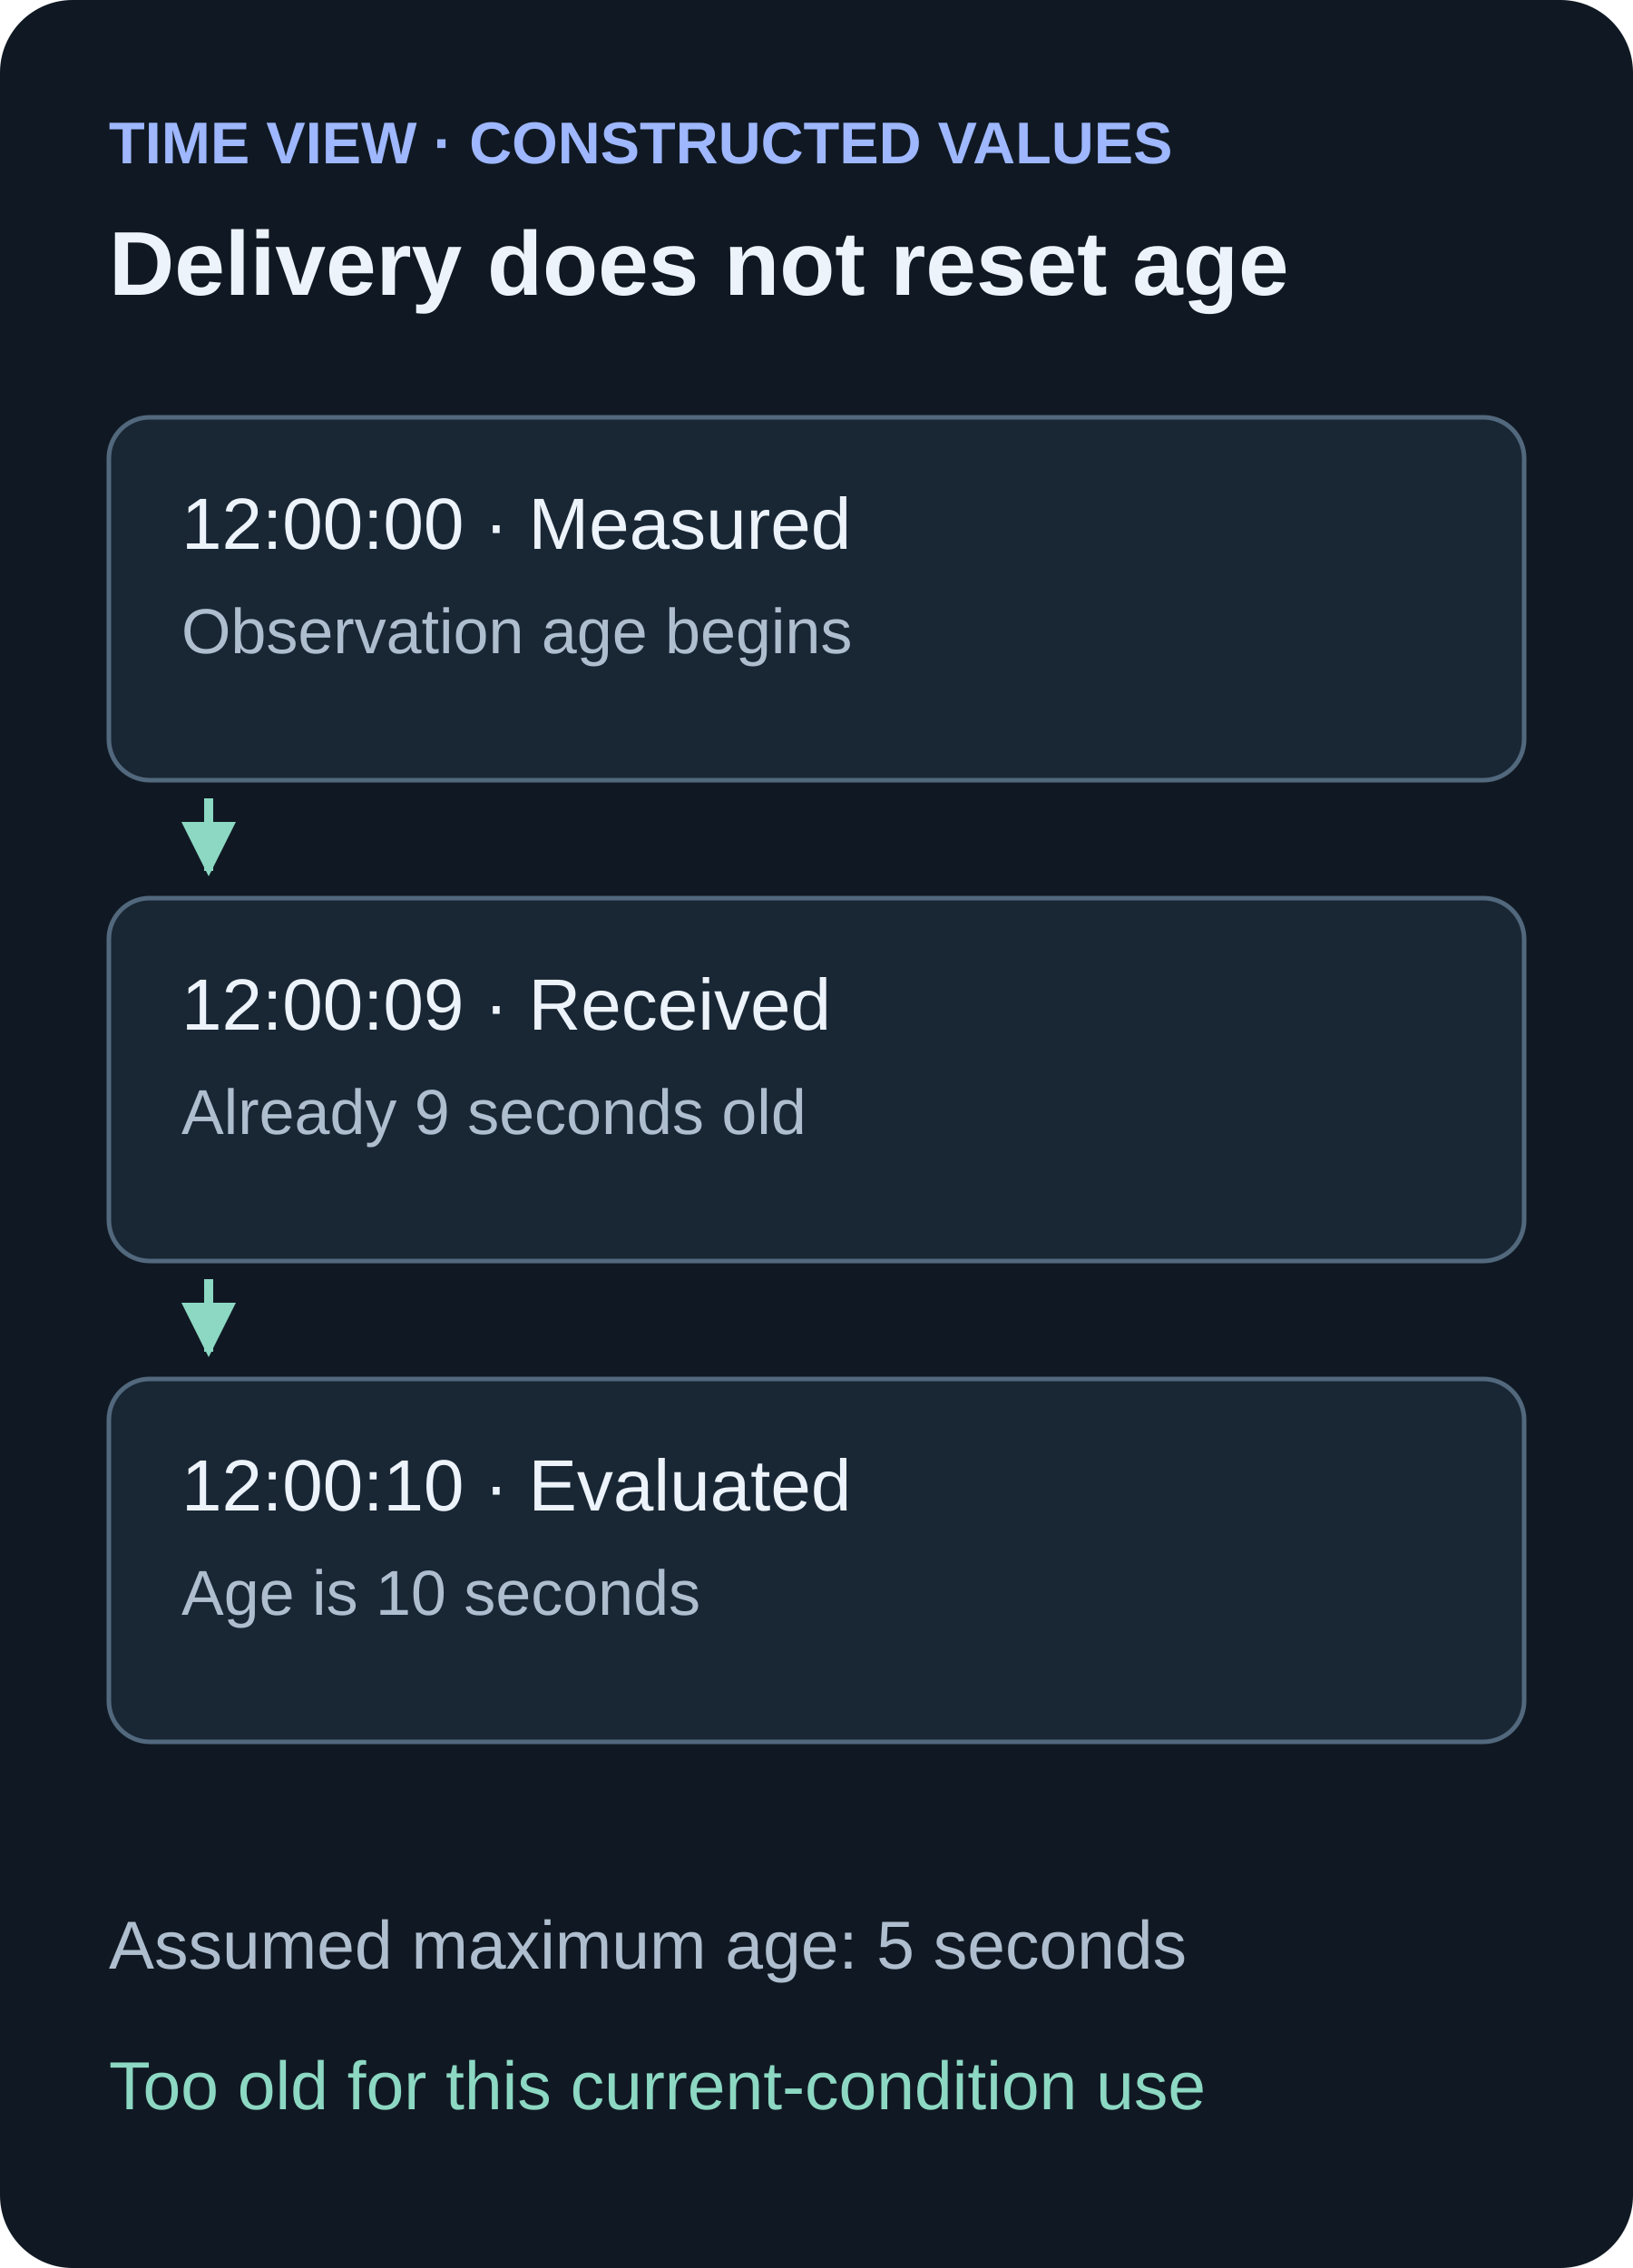
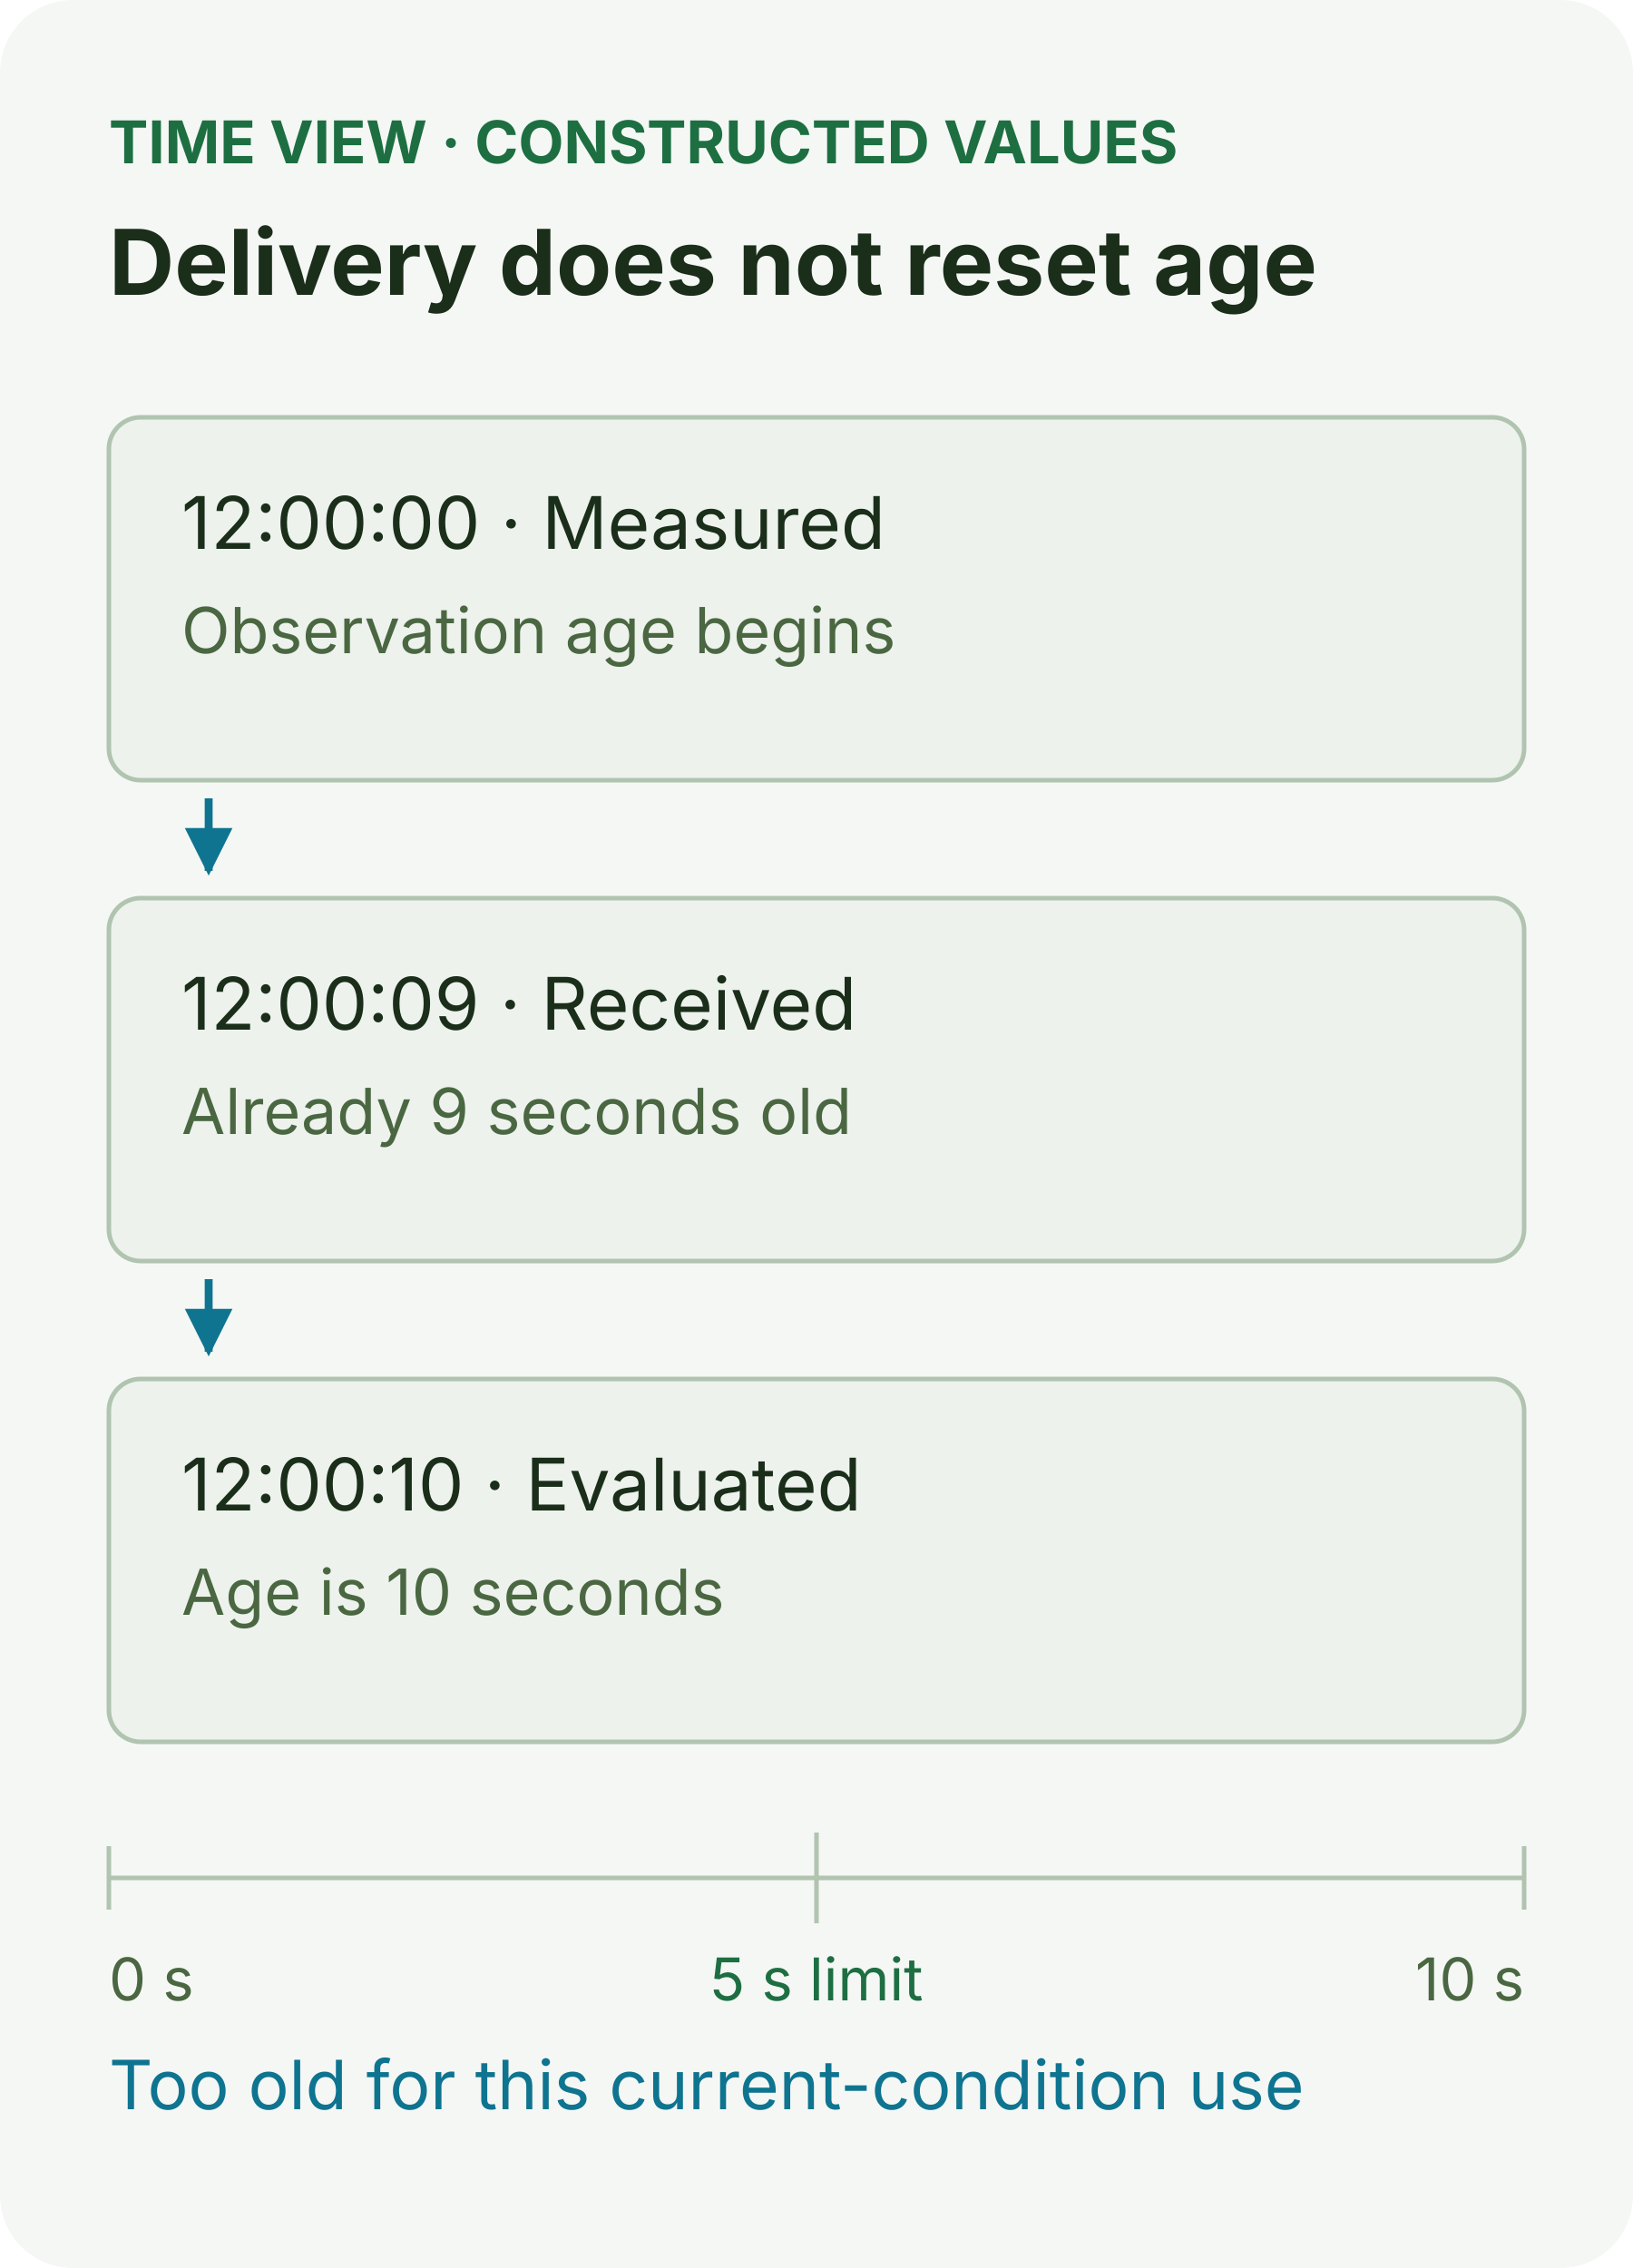
<svg xmlns="http://www.w3.org/2000/svg" viewBox="0 0 360 500" role="img">
  <defs>
    <marker id="arrow" viewBox="0 0 10 10" refX="9" refY="5" markerWidth="6" markerHeight="6" orient="auto-start-reverse">
-       <path d="M 0 0 L 10 5 L 0 10 z" fill="#8cd8c3" />
+       <path d="M 0 0 L 10 5 L 0 10 z" fill="#0e7490" />
    </marker>
  </defs>
-   <rect width="360" height="500" rx="16" fill="#101923" />
-   <text x="24" y="36" font-family="Arial, sans-serif" font-size="13" fill="#9eb7ff" text-anchor="start" font-weight="700">TIME VIEW · CONSTRUCTED VALUES</text>
-   <text x="24" y="65" font-family="Arial, sans-serif" font-size="20" fill="#edf3fa" text-anchor="start" font-weight="700">Delivery does not reset age</text>
-   <rect x="24" y="92" width="312" height="80" rx="9" fill="#192735" stroke="#52687d" />
-   <text x="40" y="121" font-family="Arial, sans-serif" font-size="16" fill="#edf3fa" text-anchor="start" font-weight="400">12:00:00 · Measured</text>
-   <text x="40" y="144" font-family="Arial, sans-serif" font-size="14" fill="#afbecf" text-anchor="start" font-weight="400">Observation age begins</text>
-   <rect x="24" y="198" width="312" height="80" rx="9" fill="#192735" stroke="#52687d" />
-   <text x="40" y="227" font-family="Arial, sans-serif" font-size="16" fill="#edf3fa" text-anchor="start" font-weight="400">12:00:09 · Received</text>
-   <text x="40" y="250" font-family="Arial, sans-serif" font-size="14" fill="#afbecf" text-anchor="start" font-weight="400">Already 9 seconds old</text>
-   <rect x="24" y="304" width="312" height="80" rx="9" fill="#192735" stroke="#52687d" />
-   <text x="40" y="333" font-family="Arial, sans-serif" font-size="16" fill="#edf3fa" text-anchor="start" font-weight="400">12:00:10 · Evaluated</text>
-   <text x="40" y="356" font-family="Arial, sans-serif" font-size="14" fill="#afbecf" text-anchor="start" font-weight="400">Age is 10 seconds</text>
-   <path d="M46 176 L46 192" stroke="#8cd8c3" stroke-width="2" fill="none" marker-end="url(#arrow)" />
-   <path d="M46 282 L46 298" stroke="#8cd8c3" stroke-width="2" fill="none" marker-end="url(#arrow)" />
-   <text x="24" y="434" font-family="Arial, sans-serif" font-size="15" fill="#afbecf" text-anchor="start" font-weight="400">Assumed maximum age: 5 seconds</text>
-   <text x="24" y="465" font-family="Arial, sans-serif" font-size="15" fill="#8cd8c3" text-anchor="start" font-weight="400">Too old for this current-condition use</text>
+   <rect width="360" height="500" rx="16" fill="#f5f7f5" />
+   <text x="24" y="36" font-family="Inter, -apple-system, Segoe UI, sans-serif" font-size="13" fill="#1d6f42" text-anchor="start" font-weight="700">TIME VIEW · CONSTRUCTED VALUES</text>
+   <text x="24" y="65" font-family="Inter, -apple-system, Segoe UI, sans-serif" font-size="20" fill="#1a2e1a" text-anchor="start" font-weight="700">Delivery does not reset age</text>
+   <rect x="24" y="92" width="312" height="80" rx="7" fill="#edf2ed" stroke="#b0c4b0" />
+   <text x="40" y="121" font-family="Inter, -apple-system, Segoe UI, sans-serif" font-size="16" fill="#1a2e1a" text-anchor="start" font-weight="400">12:00:00 · Measured</text>
+   <text x="40" y="144" font-family="Inter, -apple-system, Segoe UI, sans-serif" font-size="14" fill="#4a6741" text-anchor="start" font-weight="400">Observation age begins</text>
+   <rect x="24" y="198" width="312" height="80" rx="7" fill="#edf2ed" stroke="#b0c4b0" />
+   <text x="40" y="227" font-family="Inter, -apple-system, Segoe UI, sans-serif" font-size="16" fill="#1a2e1a" text-anchor="start" font-weight="400">12:00:09 · Received</text>
+   <text x="40" y="250" font-family="Inter, -apple-system, Segoe UI, sans-serif" font-size="14" fill="#4a6741" text-anchor="start" font-weight="400">Already 9 seconds old</text>
+   <rect x="24" y="304" width="312" height="80" rx="7" fill="#edf2ed" stroke="#b0c4b0" />
+   <text x="40" y="333" font-family="Inter, -apple-system, Segoe UI, sans-serif" font-size="16" fill="#1a2e1a" text-anchor="start" font-weight="400">12:00:10 · Evaluated</text>
+   <text x="40" y="356" font-family="Inter, -apple-system, Segoe UI, sans-serif" font-size="14" fill="#4a6741" text-anchor="start" font-weight="400">Age is 10 seconds</text>
+   <path d="M46 176 L46 192" stroke="#0e7490" stroke-width="1.75" fill="none" marker-end="url(#arrow)" />
+   <path d="M46 282 L46 298" stroke="#0e7490" stroke-width="1.75" fill="none" marker-end="url(#arrow)" />
+   <path d="M24 414 H336 M24 407 V421 M180 404 V424 M336 407 V421" stroke="#b0c4b0" fill="none" />
+   <text x="24" y="441" font-family="Inter, -apple-system, Segoe UI, sans-serif" font-size="13" fill="#4a6741" text-anchor="start" font-weight="400">0 s</text>
+   <text x="180" y="441" font-family="Inter, -apple-system, Segoe UI, sans-serif" font-size="13" fill="#1d6f42" text-anchor="middle" font-weight="400">5 s limit</text>
+   <text x="336" y="441" font-family="Inter, -apple-system, Segoe UI, sans-serif" font-size="13" fill="#4a6741" text-anchor="end" font-weight="400">10 s</text>
+   <text x="24" y="465" font-family="Inter, -apple-system, Segoe UI, sans-serif" font-size="15" fill="#0e7490" text-anchor="start" font-weight="400">Too old for this current-condition use</text>
</svg>
